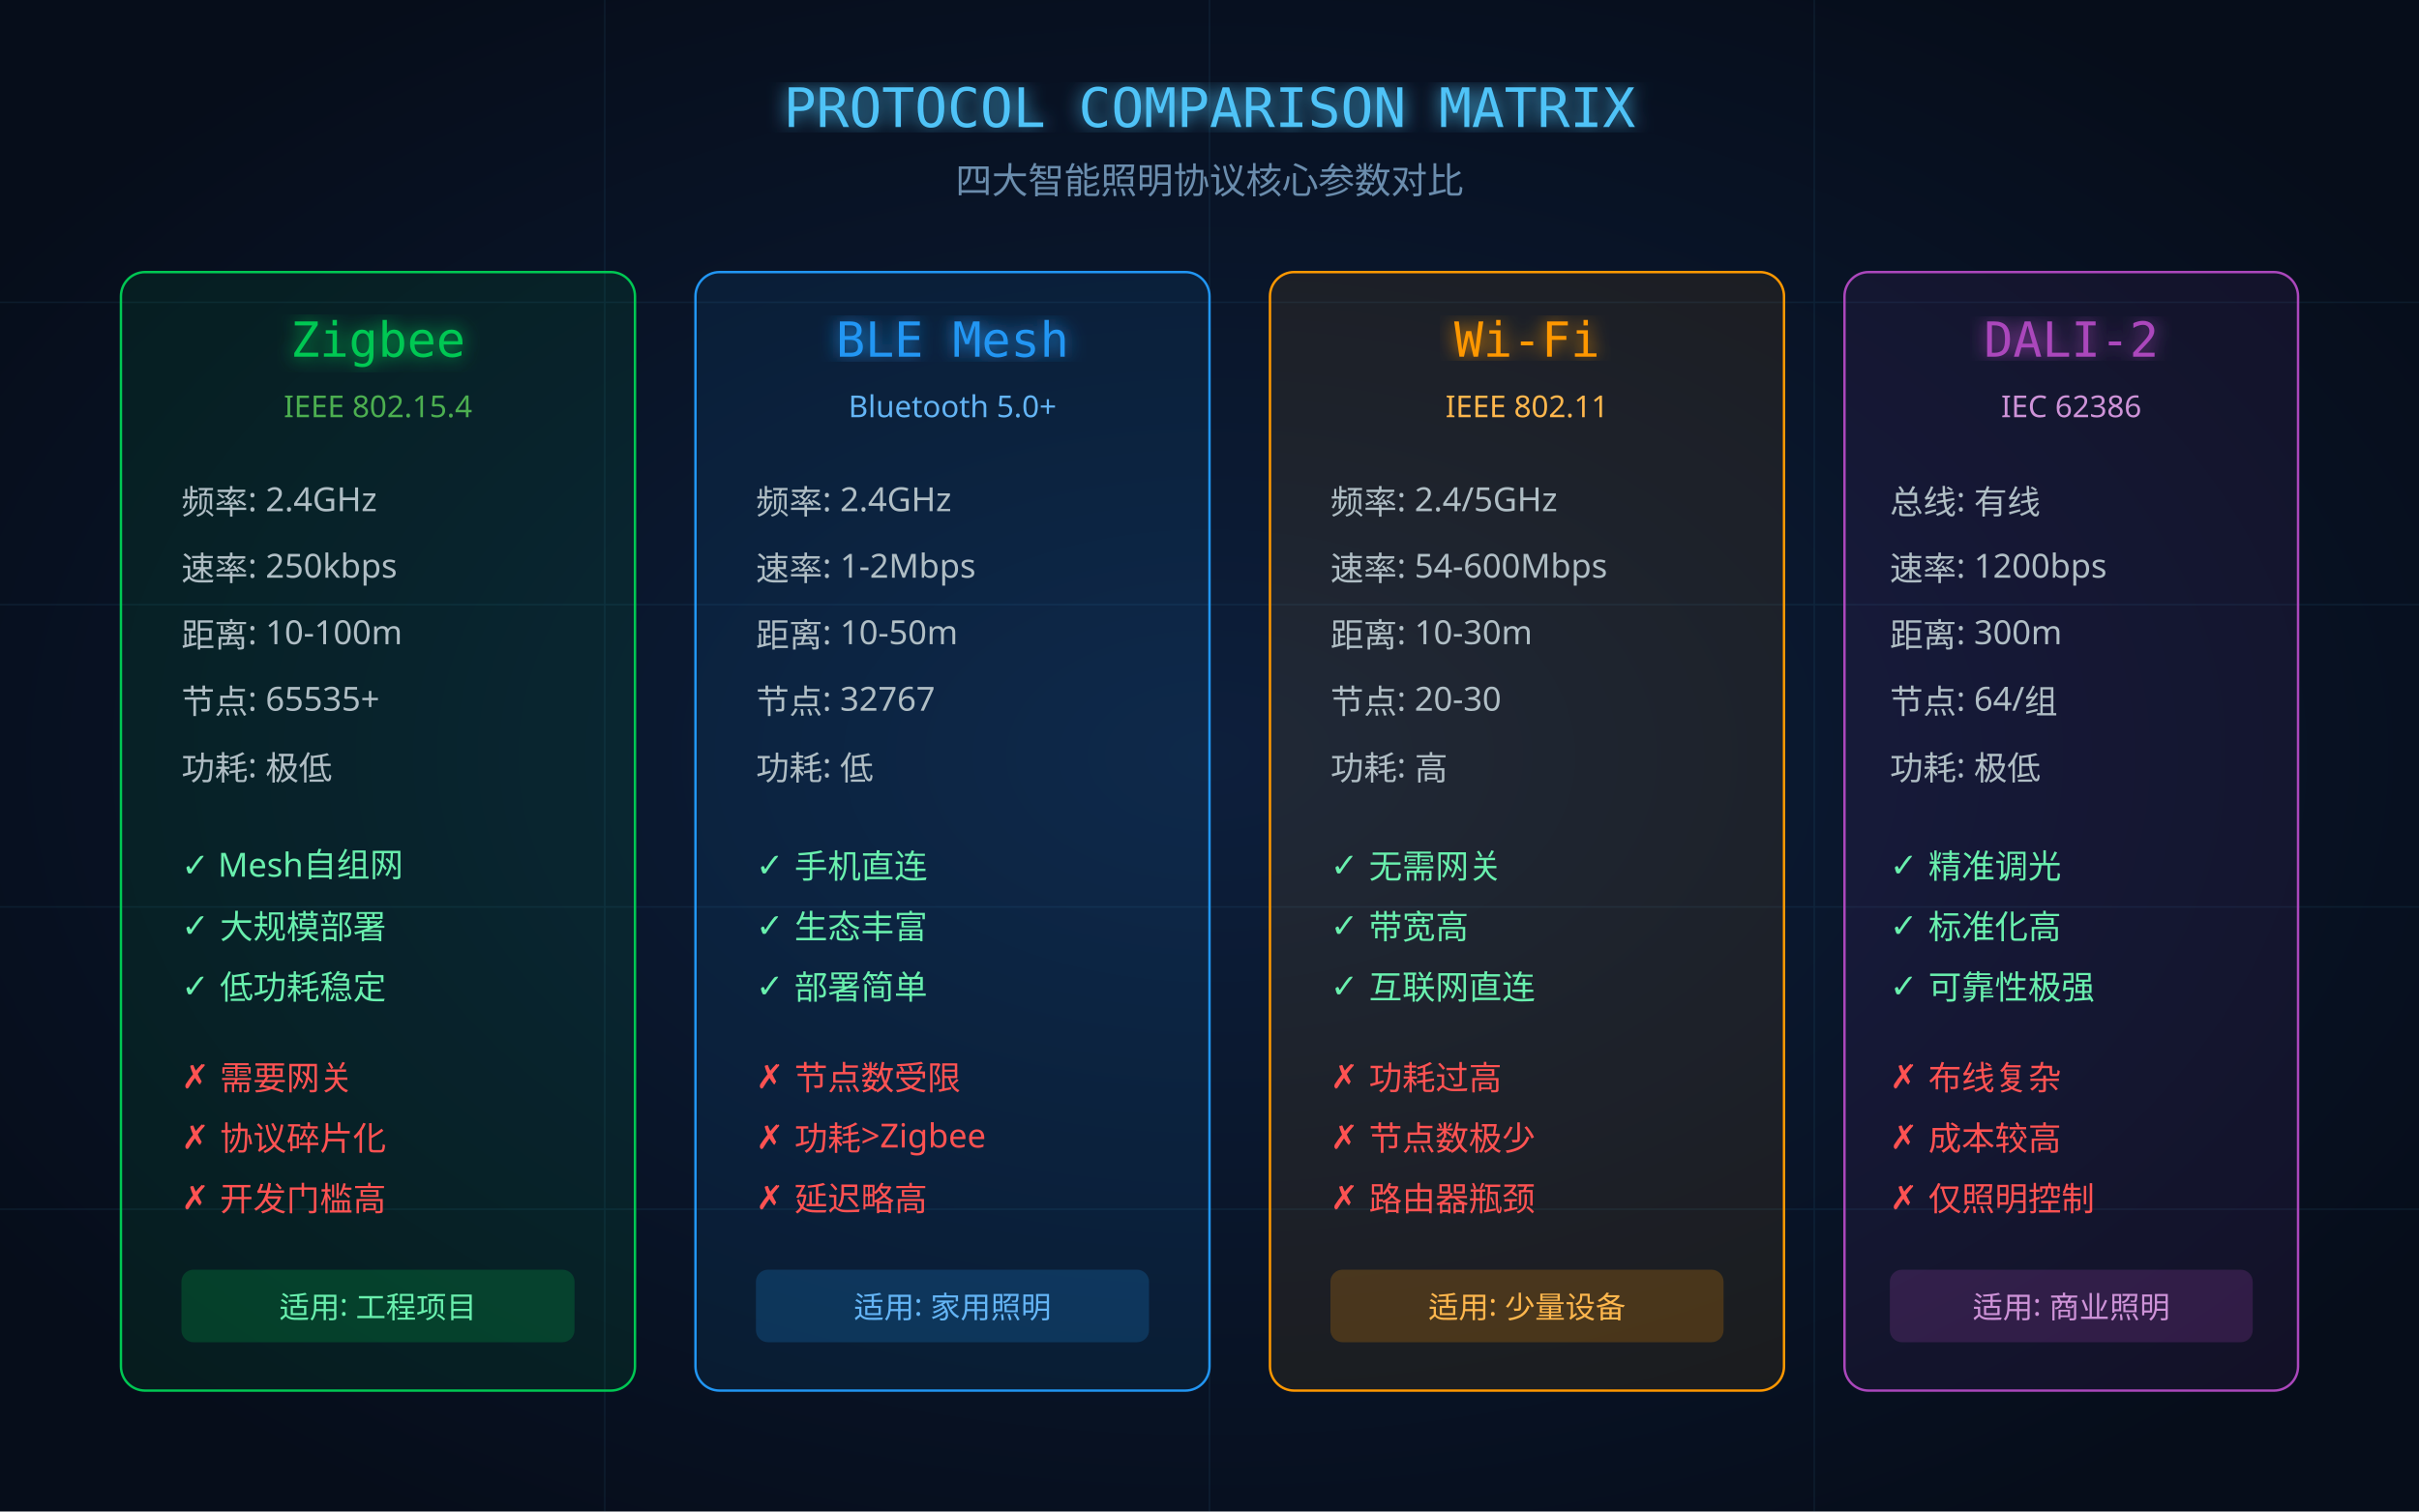
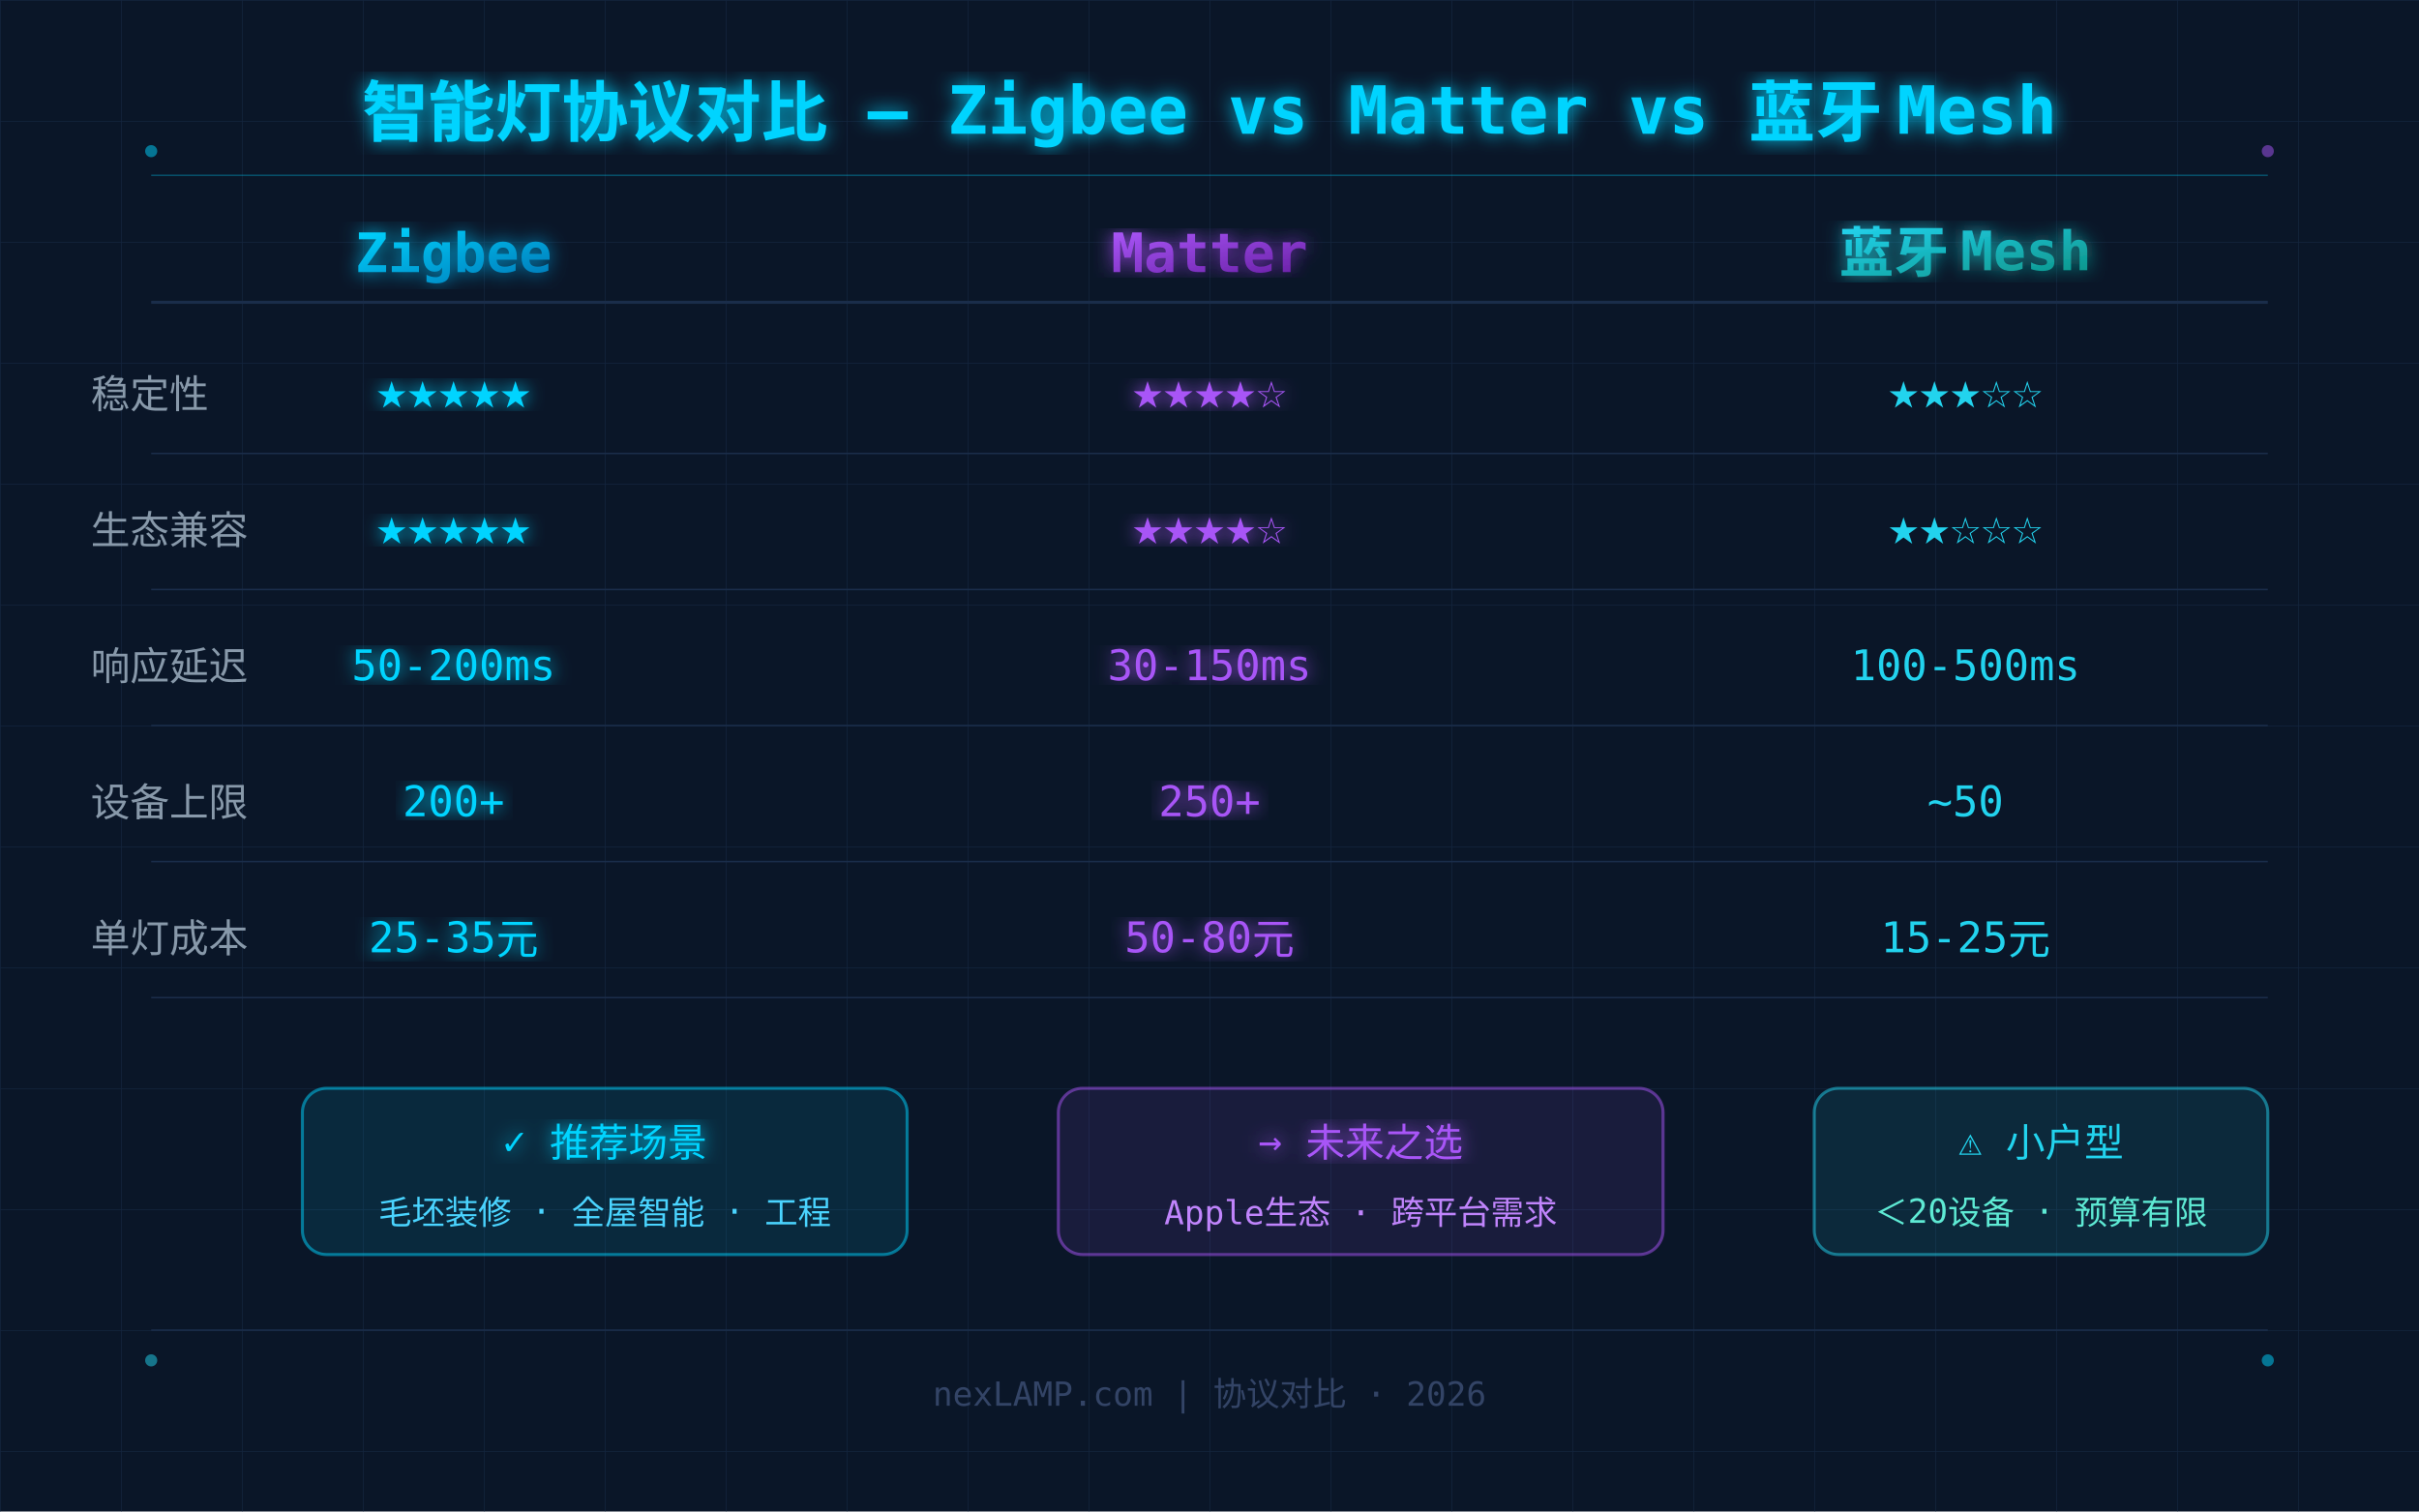
<svg xmlns="http://www.w3.org/2000/svg" viewBox="0 0 800 500">
  <defs>
-     <radialGradient id="bg1" cx="50%" cy="50%" r="60%">
-       <stop offset="0%" stop-color="#0d1f3c" />
-       <stop offset="100%" stop-color="#060d1a" />
-     </radialGradient>
-     <filter id="glow1">
+     <pattern id="grid" width="40" height="40" patternUnits="userSpaceOnUse">
+       <path d="M 40 0 L 0 0 0 40" fill="none" stroke="#1a2d4a" stroke-width="0.5" opacity="0.6" />
+     </pattern>
+     <filter id="glow">
      <feGaussianBlur stdDeviation="3" result="blur" />
      <feMerge>
        <feMergeNode in="blur" />
        <feMergeNode in="SourceGraphic" />
      </feMerge>
    </filter>
-     <marker id="arrow1" viewBox="0 0 10 10" refX="8" refY="5" markerWidth="6" markerHeight="6" orient="auto">
-       <path d="M2 1L8 5L2 9" fill="none" stroke="#4fc3f7" stroke-width="1.5" />
-     </marker>
+     <filter id="glowStrong">
+       <feGaussianBlur stdDeviation="6" result="blur" />
+       <feMerge>
+         <feMergeNode in="blur" />
+         <feMergeNode in="SourceGraphic" />
+       </feMerge>
+     </filter>
+     <linearGradient id="zg" x1="0%" y1="0%" x2="100%" y2="100%">
+       <stop offset="0%" stop-color="#00d4ff" />
+       <stop offset="100%" stop-color="#0077b6" />
+     </linearGradient>
+     <linearGradient id="mg" x1="0%" y1="0%" x2="100%" y2="100%">
+       <stop offset="0%" stop-color="#a855f7" />
+       <stop offset="100%" stop-color="#6b21a8" />
+     </linearGradient>
+     <linearGradient id="bg" x1="0%" y1="0%" x2="100%" y2="100%">
+       <stop offset="0%" stop-color="#22d3ee" />
+       <stop offset="100%" stop-color="#0d9488" />
+     </linearGradient>
  </defs>
-   <rect width="800" height="500" fill="url(#bg1)" />
-   <g opacity="0.08" stroke="#4fc3f7" stroke-width="0.5">
-     <line x1="0" y1="100" x2="800" y2="100" />
-     <line x1="0" y1="200" x2="800" y2="200" />
-     <line x1="0" y1="300" x2="800" y2="300" />
-     <line x1="0" y1="400" x2="800" y2="400" />
-     <line x1="200" y1="0" x2="200" y2="500" />
-     <line x1="400" y1="0" x2="400" y2="500" />
-     <line x1="600" y1="0" x2="600" y2="500" />
-   </g>
-   <text x="400" y="42" text-anchor="middle" font-family="monospace" font-size="18" fill="#4fc3f7" filter="url(#glow1)">PROTOCOL COMPARISON MATRIX</text>
-   <text x="400" y="64" text-anchor="middle" font-family="sans-serif" font-size="12" fill="#6b8dad">四大智能照明协议核心参数对比</text>
-   <rect x="40" y="90" width="170" height="370" rx="8" fill="rgba(0,200,83,0.08)" stroke="#00c853" stroke-width="0.8" />
-   <text x="125" y="118" text-anchor="middle" font-family="monospace" font-size="16" fill="#00c853" filter="url(#glow1)">Zigbee</text>
-   <text x="125" y="138" text-anchor="middle" font-family="sans-serif" font-size="10" fill="#4caf50">IEEE 802.15.4</text>
-   <text x="60" y="170" font-family="sans-serif" font-size="11" fill="#b0bec5">频率: 2.4GHz</text>
-   <text x="60" y="192" font-family="sans-serif" font-size="11" fill="#b0bec5">速率: 250kbps</text>
-   <text x="60" y="214" font-family="sans-serif" font-size="11" fill="#b0bec5">距离: 10-100m</text>
-   <text x="60" y="236" font-family="sans-serif" font-size="11" fill="#b0bec5">节点: 65535+</text>
-   <text x="60" y="258" font-family="sans-serif" font-size="11" fill="#b0bec5">功耗: 极低</text>
-   <text x="60" y="290" font-family="sans-serif" font-size="11" fill="#69f0ae">✓ Mesh自组网</text>
-   <text x="60" y="310" font-family="sans-serif" font-size="11" fill="#69f0ae">✓ 大规模部署</text>
-   <text x="60" y="330" font-family="sans-serif" font-size="11" fill="#69f0ae">✓ 低功耗稳定</text>
-   <text x="60" y="360" font-family="sans-serif" font-size="11" fill="#ff5252">✗ 需要网关</text>
-   <text x="60" y="380" font-family="sans-serif" font-size="11" fill="#ff5252">✗ 协议碎片化</text>
-   <text x="60" y="400" font-family="sans-serif" font-size="11" fill="#ff5252">✗ 开发门槛高</text>
-   <rect x="60" y="420" width="130" height="24" rx="4" fill="rgba(0,200,83,0.2)" />
-   <text x="125" y="436" text-anchor="middle" font-family="sans-serif" font-size="10" fill="#69f0ae">适用: 工程项目</text>
-   <rect x="230" y="90" width="170" height="370" rx="8" fill="rgba(33,150,243,0.08)" stroke="#2196f3" stroke-width="0.8" />
-   <text x="315" y="118" text-anchor="middle" font-family="monospace" font-size="16" fill="#2196f3" filter="url(#glow1)">BLE Mesh</text>
-   <text x="315" y="138" text-anchor="middle" font-family="sans-serif" font-size="10" fill="#64b5f6">Bluetooth 5.0+</text>
-   <text x="250" y="170" font-family="sans-serif" font-size="11" fill="#b0bec5">频率: 2.4GHz</text>
-   <text x="250" y="192" font-family="sans-serif" font-size="11" fill="#b0bec5">速率: 1-2Mbps</text>
-   <text x="250" y="214" font-family="sans-serif" font-size="11" fill="#b0bec5">距离: 10-50m</text>
-   <text x="250" y="236" font-family="sans-serif" font-size="11" fill="#b0bec5">节点: 32767</text>
-   <text x="250" y="258" font-family="sans-serif" font-size="11" fill="#b0bec5">功耗: 低</text>
-   <text x="250" y="290" font-family="sans-serif" font-size="11" fill="#69f0ae">✓ 手机直连</text>
-   <text x="250" y="310" font-family="sans-serif" font-size="11" fill="#69f0ae">✓ 生态丰富</text>
-   <text x="250" y="330" font-family="sans-serif" font-size="11" fill="#69f0ae">✓ 部署简单</text>
-   <text x="250" y="360" font-family="sans-serif" font-size="11" fill="#ff5252">✗ 节点数受限</text>
-   <text x="250" y="380" font-family="sans-serif" font-size="11" fill="#ff5252">✗ 功耗&gt;Zigbee</text>
-   <text x="250" y="400" font-family="sans-serif" font-size="11" fill="#ff5252">✗ 延迟略高</text>
-   <rect x="250" y="420" width="130" height="24" rx="4" fill="rgba(33,150,243,0.2)" />
-   <text x="315" y="436" text-anchor="middle" font-family="sans-serif" font-size="10" fill="#64b5f6">适用: 家用照明</text>
-   <rect x="420" y="90" width="170" height="370" rx="8" fill="rgba(255,152,0,0.08)" stroke="#ff9800" stroke-width="0.8" />
-   <text x="505" y="118" text-anchor="middle" font-family="monospace" font-size="16" fill="#ff9800" filter="url(#glow1)">Wi-Fi</text>
-   <text x="505" y="138" text-anchor="middle" font-family="sans-serif" font-size="10" fill="#ffb74d">IEEE 802.11</text>
-   <text x="440" y="170" font-family="sans-serif" font-size="11" fill="#b0bec5">频率: 2.4/5GHz</text>
-   <text x="440" y="192" font-family="sans-serif" font-size="11" fill="#b0bec5">速率: 54-600Mbps</text>
-   <text x="440" y="214" font-family="sans-serif" font-size="11" fill="#b0bec5">距离: 10-30m</text>
-   <text x="440" y="236" font-family="sans-serif" font-size="11" fill="#b0bec5">节点: 20-30</text>
-   <text x="440" y="258" font-family="sans-serif" font-size="11" fill="#b0bec5">功耗: 高</text>
-   <text x="440" y="290" font-family="sans-serif" font-size="11" fill="#69f0ae">✓ 无需网关</text>
-   <text x="440" y="310" font-family="sans-serif" font-size="11" fill="#69f0ae">✓ 带宽高</text>
-   <text x="440" y="330" font-family="sans-serif" font-size="11" fill="#69f0ae">✓ 互联网直连</text>
-   <text x="440" y="360" font-family="sans-serif" font-size="11" fill="#ff5252">✗ 功耗过高</text>
-   <text x="440" y="380" font-family="sans-serif" font-size="11" fill="#ff5252">✗ 节点数极少</text>
-   <text x="440" y="400" font-family="sans-serif" font-size="11" fill="#ff5252">✗ 路由器瓶颈</text>
-   <rect x="440" y="420" width="130" height="24" rx="4" fill="rgba(255,152,0,0.2)" />
-   <text x="505" y="436" text-anchor="middle" font-family="sans-serif" font-size="10" fill="#ffb74d">适用: 少量设备</text>
-   <rect x="610" y="90" width="150" height="370" rx="8" fill="rgba(171,71,188,0.08)" stroke="#ab47bc" stroke-width="0.8" />
-   <text x="685" y="118" text-anchor="middle" font-family="monospace" font-size="16" fill="#ab47bc" filter="url(#glow1)">DALI-2</text>
-   <text x="685" y="138" text-anchor="middle" font-family="sans-serif" font-size="10" fill="#ce93d8">IEC 62386</text>
-   <text x="625" y="170" font-family="sans-serif" font-size="11" fill="#b0bec5">总线: 有线</text>
-   <text x="625" y="192" font-family="sans-serif" font-size="11" fill="#b0bec5">速率: 1200bps</text>
-   <text x="625" y="214" font-family="sans-serif" font-size="11" fill="#b0bec5">距离: 300m</text>
-   <text x="625" y="236" font-family="sans-serif" font-size="11" fill="#b0bec5">节点: 64/组</text>
-   <text x="625" y="258" font-family="sans-serif" font-size="11" fill="#b0bec5">功耗: 极低</text>
-   <text x="625" y="290" font-family="sans-serif" font-size="11" fill="#69f0ae">✓ 精准调光</text>
-   <text x="625" y="310" font-family="sans-serif" font-size="11" fill="#69f0ae">✓ 标准化高</text>
-   <text x="625" y="330" font-family="sans-serif" font-size="11" fill="#69f0ae">✓ 可靠性极强</text>
-   <text x="625" y="360" font-family="sans-serif" font-size="11" fill="#ff5252">✗ 布线复杂</text>
-   <text x="625" y="380" font-family="sans-serif" font-size="11" fill="#ff5252">✗ 成本较高</text>
-   <text x="625" y="400" font-family="sans-serif" font-size="11" fill="#ff5252">✗ 仅照明控制</text>
-   <rect x="625" y="420" width="120" height="24" rx="4" fill="rgba(171,71,188,0.2)" />
-   <text x="685" y="436" text-anchor="middle" font-family="sans-serif" font-size="10" fill="#ce93d8">适用: 商业照明</text>
+   <rect width="800" height="500" fill="#0a1628" />
+   <rect width="800" height="500" fill="url(#grid)" />
+   <text x="400" y="45" text-anchor="middle" font-family="Consolas, monospace" font-size="22" fill="#00d4ff" filter="url(#glow)" font-weight="bold">智能灯协议对比 — Zigbee vs Matter vs 蓝牙 Mesh</text>
+   <line x1="50" y1="58" x2="750" y2="58" stroke="#00d4ff" stroke-width="0.5" opacity="0.3" />
+   <text x="150" y="90" text-anchor="middle" font-family="Consolas, monospace" font-size="18" fill="url(#zg)" filter="url(#glow)" font-weight="bold">Zigbee</text>
+   <text x="400" y="90" text-anchor="middle" font-family="Consolas, monospace" font-size="18" fill="url(#mg)" filter="url(#glow)" font-weight="bold">Matter</text>
+   <text x="650" y="90" text-anchor="middle" font-family="Consolas, monospace" font-size="18" fill="url(#bg)" filter="url(#glow)" font-weight="bold">蓝牙 Mesh</text>
+   <line x1="50" y1="100" x2="750" y2="100" stroke="#1a2d4a" stroke-width="1" />
+   <text x="30" y="135" font-family="Consolas, monospace" font-size="13" fill="#8899aa">稳定性</text>
+   <text x="150" y="135" text-anchor="middle" font-family="Consolas, monospace" font-size="17" fill="#00d4ff" filter="url(#glow)">★★★★★</text>
+   <text x="400" y="135" text-anchor="middle" font-family="Consolas, monospace" font-size="17" fill="#a855f7" filter="url(#glow)">★★★★☆</text>
+   <text x="650" y="135" text-anchor="middle" font-family="Consolas, monospace" font-size="17" fill="#22d3ee">★★★☆☆</text>
+   <line x1="50" y1="150" x2="750" y2="150" stroke="#1a2d4a" stroke-width="0.5" />
+   <text x="30" y="180" font-family="Consolas, monospace" font-size="13" fill="#8899aa">生态兼容</text>
+   <text x="150" y="180" text-anchor="middle" font-family="Consolas, monospace" font-size="17" fill="#00d4ff" filter="url(#glow)">★★★★★</text>
+   <text x="400" y="180" text-anchor="middle" font-family="Consolas, monospace" font-size="17" fill="#a855f7" filter="url(#glow)">★★★★☆</text>
+   <text x="650" y="180" text-anchor="middle" font-family="Consolas, monospace" font-size="17" fill="#22d3ee">★★☆☆☆</text>
+   <line x1="50" y1="195" x2="750" y2="195" stroke="#1a2d4a" stroke-width="0.5" />
+   <text x="30" y="225" font-family="Consolas, monospace" font-size="13" fill="#8899aa">响应延迟</text>
+   <text x="150" y="225" text-anchor="middle" font-family="Consolas, monospace" font-size="14" fill="#00d4ff" filter="url(#glow)">50-200ms</text>
+   <text x="400" y="225" text-anchor="middle" font-family="Consolas, monospace" font-size="14" fill="#a855f7" filter="url(#glow)">30-150ms</text>
+   <text x="650" y="225" text-anchor="middle" font-family="Consolas, monospace" font-size="14" fill="#22d3ee">100-500ms</text>
+   <line x1="50" y1="240" x2="750" y2="240" stroke="#1a2d4a" stroke-width="0.5" />
+   <text x="30" y="270" font-family="Consolas, monospace" font-size="13" fill="#8899aa">设备上限</text>
+   <text x="150" y="270" text-anchor="middle" font-family="Consolas, monospace" font-size="14" fill="#00d4ff" filter="url(#glow)">200+</text>
+   <text x="400" y="270" text-anchor="middle" font-family="Consolas, monospace" font-size="14" fill="#a855f7" filter="url(#glow)">250+</text>
+   <text x="650" y="270" text-anchor="middle" font-family="Consolas, monospace" font-size="14" fill="#22d3ee">~50</text>
+   <line x1="50" y1="285" x2="750" y2="285" stroke="#1a2d4a" stroke-width="0.5" />
+   <text x="30" y="315" font-family="Consolas, monospace" font-size="13" fill="#8899aa">单灯成本</text>
+   <text x="150" y="315" text-anchor="middle" font-family="Consolas, monospace" font-size="14" fill="#00d4ff" filter="url(#glow)">25-35元</text>
+   <text x="400" y="315" text-anchor="middle" font-family="Consolas, monospace" font-size="14" fill="#a855f7" filter="url(#glow)">50-80元</text>
+   <text x="650" y="315" text-anchor="middle" font-family="Consolas, monospace" font-size="14" fill="#22d3ee">15-25元</text>
+   <line x1="50" y1="330" x2="750" y2="330" stroke="#1a2d4a" stroke-width="0.5" />
+   <rect x="100" y="360" width="200" height="55" rx="8" fill="#00d4ff" fill-opacity="0.1" stroke="#00d4ff" stroke-width="1" stroke-opacity="0.5" />
+   <text x="200" y="382" text-anchor="middle" font-family="Consolas, monospace" font-size="13" fill="#00d4ff" filter="url(#glow)">✓ 推荐场景</text>
+   <text x="200" y="405" text-anchor="middle" font-family="Consolas, monospace" font-size="11" fill="#4ad4ff">毛坯装修 · 全屋智能 · 工程</text>
+   <rect x="350" y="360" width="200" height="55" rx="8" fill="#a855f7" fill-opacity="0.1" stroke="#a855f7" stroke-width="1" stroke-opacity="0.5" />
+   <text x="450" y="382" text-anchor="middle" font-family="Consolas, monospace" font-size="13" fill="#a855f7" filter="url(#glow)">→ 未来之选</text>
+   <text x="450" y="405" text-anchor="middle" font-family="Consolas, monospace" font-size="11" fill="#c084fc">Apple生态 · 跨平台需求</text>
+   <rect x="600" y="360" width="150" height="55" rx="8" fill="#22d3ee" fill-opacity="0.1" stroke="#22d3ee" stroke-width="1" stroke-opacity="0.5" />
+   <text x="675" y="382" text-anchor="middle" font-family="Consolas, monospace" font-size="13" fill="#22d3ee">⚠ 小户型</text>
+   <text x="675" y="405" text-anchor="middle" font-family="Consolas, monospace" font-size="11" fill="#5eead4">＜20设备 · 预算有限</text>
+   <line x1="50" y1="440" x2="750" y2="440" stroke="#1a2d4a" stroke-width="0.5" />
+   <text x="400" y="465" text-anchor="middle" font-family="Consolas, monospace" font-size="11" fill="#334466">nexLAMP.com | 协议对比 · 2026</text>
+   <circle cx="50" cy="50" r="2" fill="#00d4ff" opacity="0.5" />
+   <circle cx="750" cy="50" r="2" fill="#a855f7" opacity="0.5" />
+   <circle cx="50" cy="450" r="2" fill="#22d3ee" opacity="0.5" />
+   <circle cx="750" cy="450" r="2" fill="#00d4ff" opacity="0.5" />
</svg>
